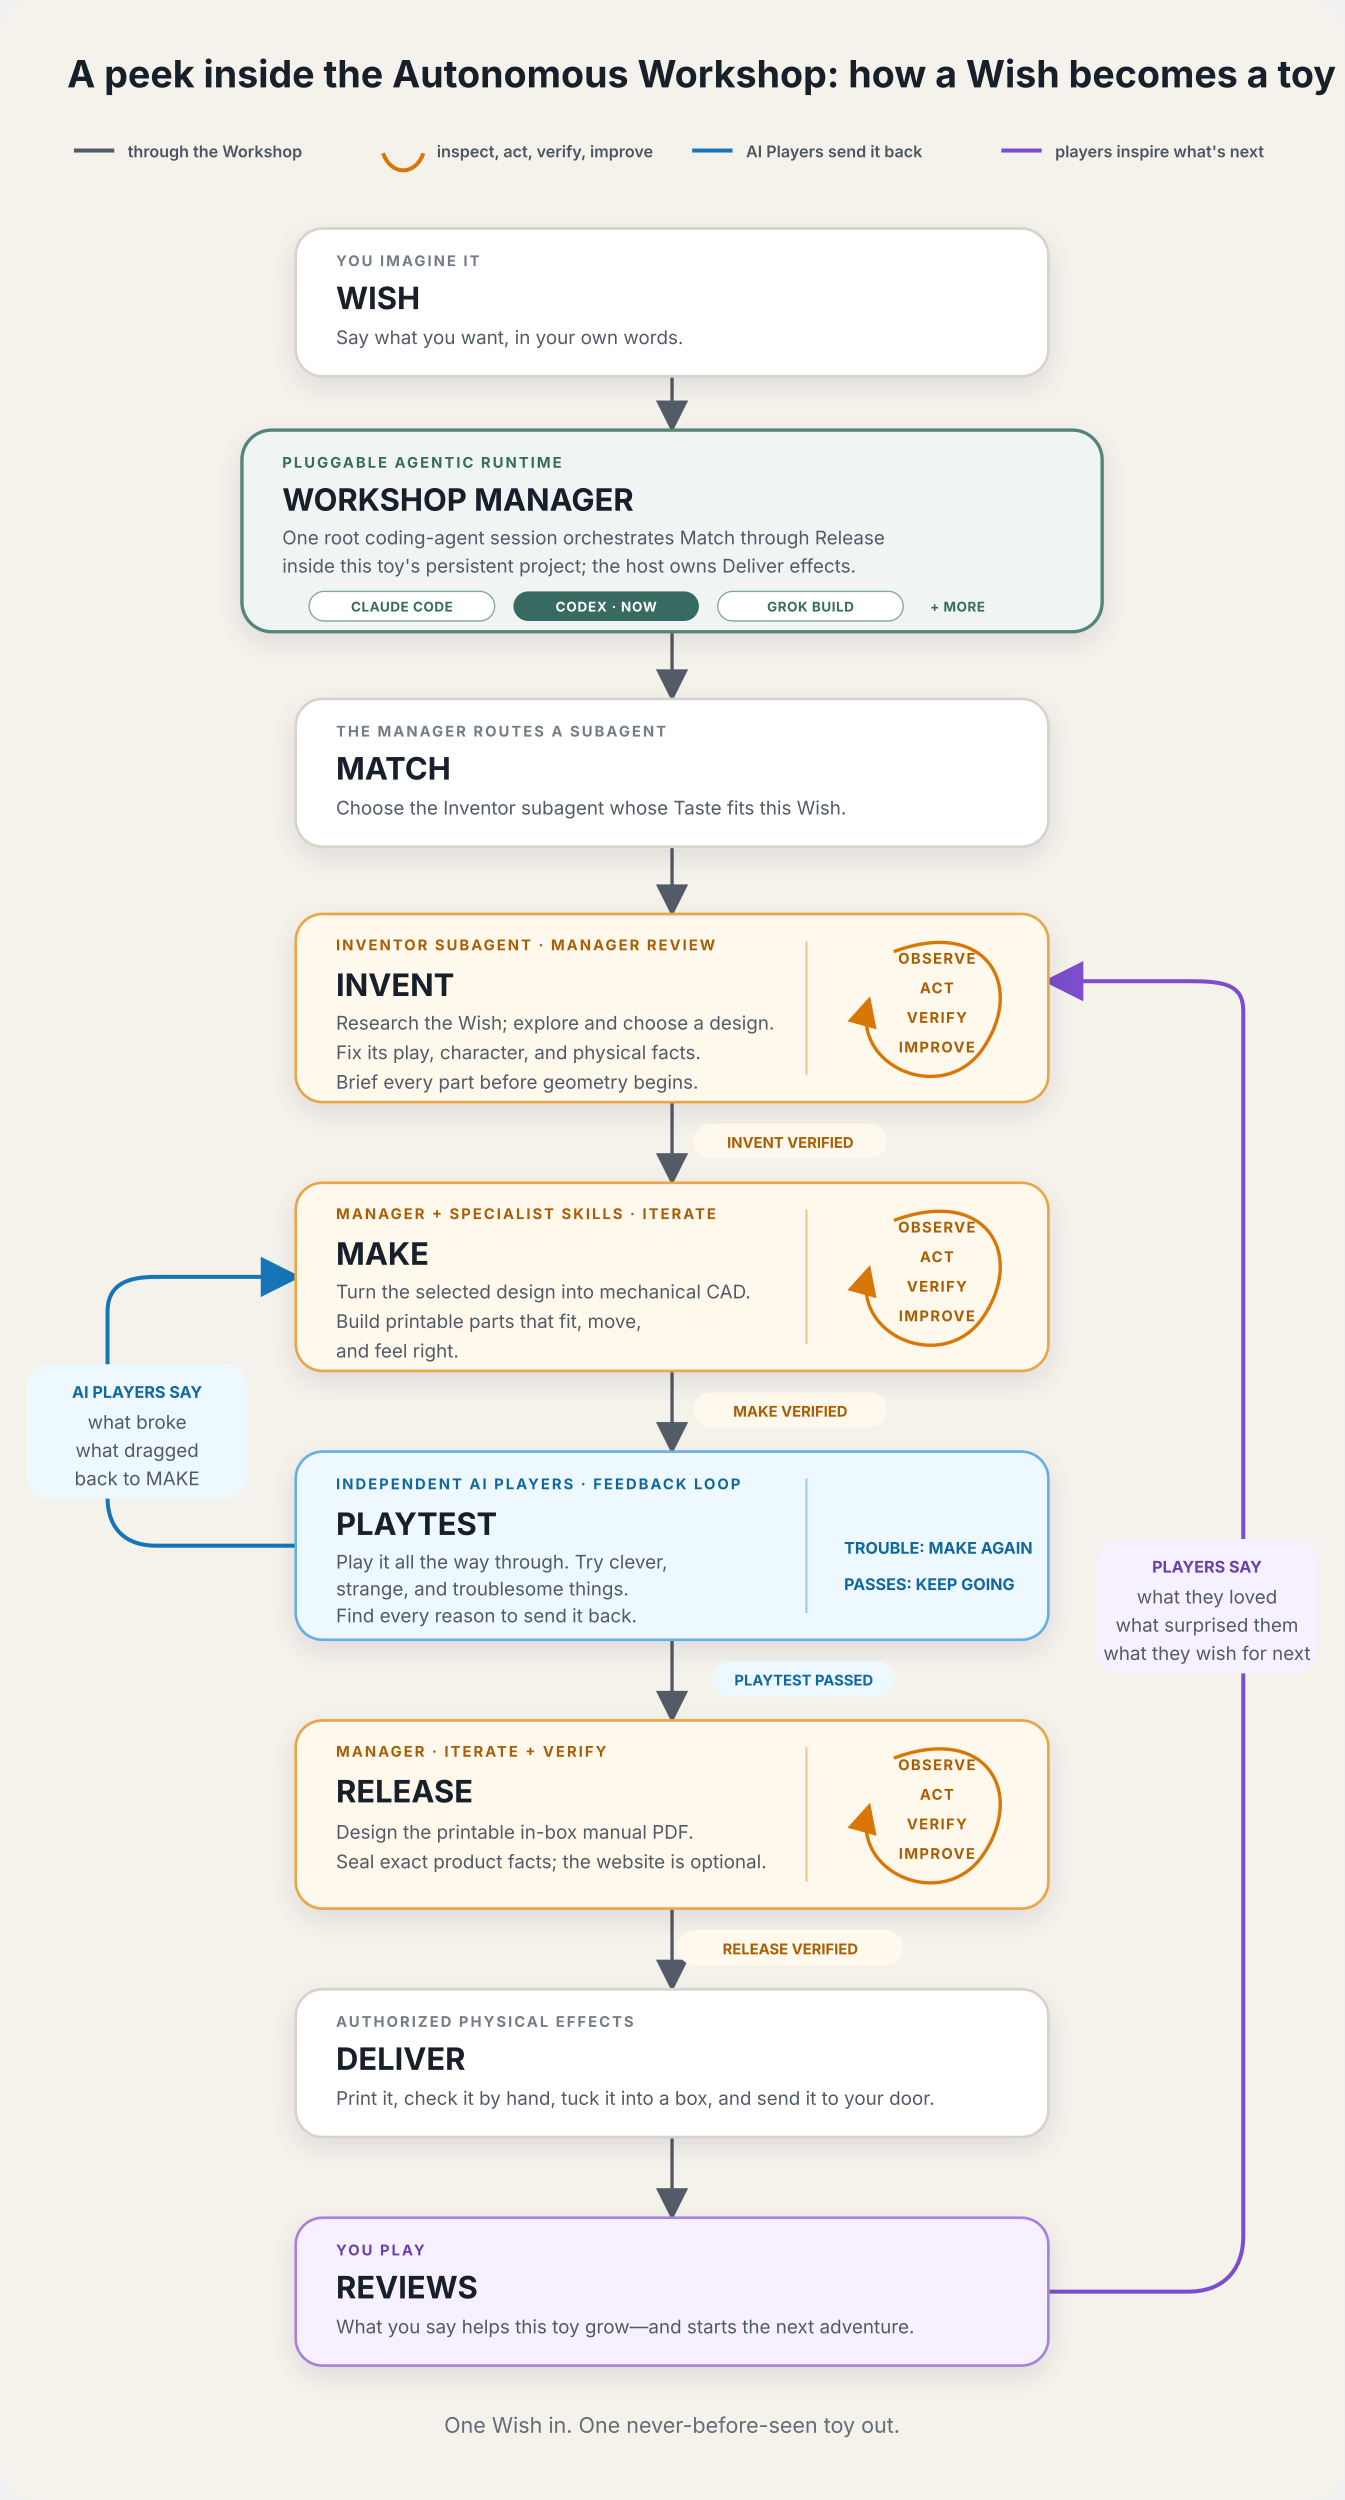
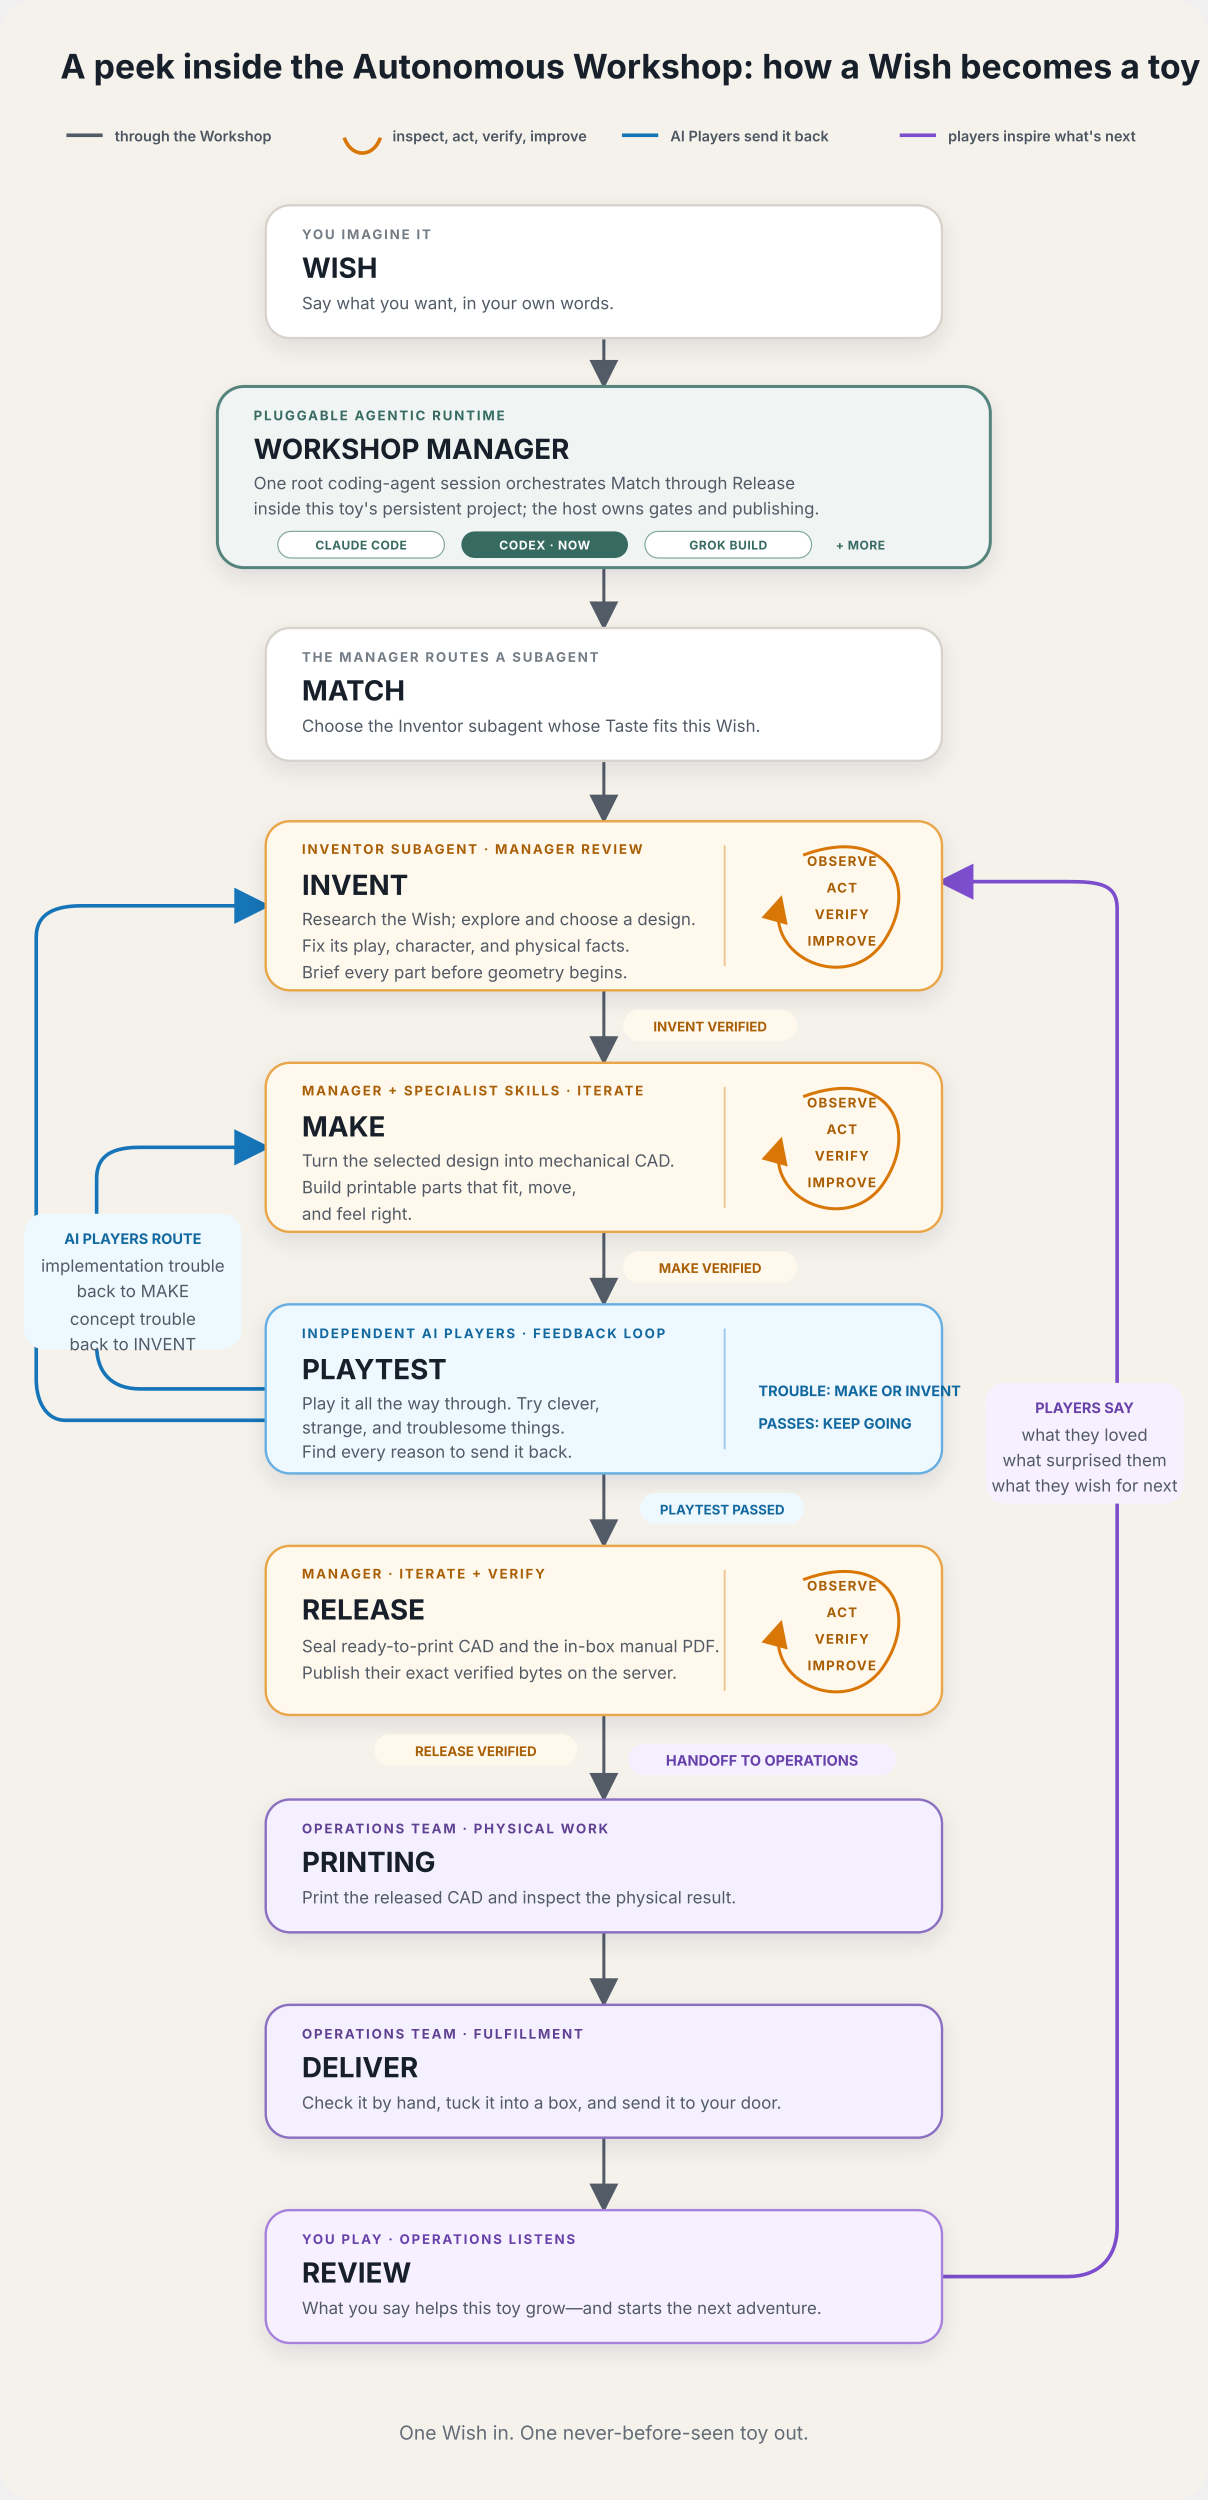
- <svg xmlns="http://www.w3.org/2000/svg" viewBox="0 0 1000 1860" role="img" aria-labelledby="title description">
+ <svg xmlns="http://www.w3.org/2000/svg" viewBox="0 0 1000 2070" role="img" aria-labelledby="title description">
  <defs>
    <filter id="shadow" x="-20%" y="-20%" width="140%" height="160%">
      <feDropShadow dx="0" dy="7" stdDeviation="9" flood-color="#17202a" flood-opacity="0.10" />
    </filter>
    <marker id="arrow-main" viewBox="0 0 12 12" markerWidth="24" markerHeight="24" refX="11" refY="6" orient="auto" markerUnits="userSpaceOnUse" overflow="visible">
      <polygon points="0,0 12,6 0,12" fill="#525b66" />
    </marker>
    <marker id="arrow-micro" markerWidth="9" markerHeight="9" refX="7" refY="4.5" orient="auto" markerUnits="strokeWidth">
      <path d="M 0 0 L 9 4.5 L 0 9 z" fill="#d97706" />
    </marker>
    <marker id="arrow-ai" markerWidth="10" markerHeight="10" refX="8" refY="5" orient="auto" markerUnits="strokeWidth">
      <path d="M 0 0 L 10 5 L 0 10 z" fill="#1675b8" />
    </marker>
    <marker id="arrow-human" markerWidth="10" markerHeight="10" refX="8" refY="5" orient="auto" markerUnits="strokeWidth">
      <path d="M 0 0 L 10 5 L 0 10 z" fill="#7c4dcc" />
    </marker>
    <style>
      .title { font: 700 28px -apple-system, BlinkMacSystemFont, "Segoe UI", sans-serif; fill: #17202a; }
      .subtitle { font: 400 16px -apple-system, BlinkMacSystemFont, "Segoe UI", sans-serif; fill: #626b76; }
      .legend { font: 600 12px -apple-system, BlinkMacSystemFont, "Segoe UI", sans-serif; fill: #4b5560; }
      .node { fill: #ffffff; stroke: #d7d3cc; stroke-width: 2; }
      .node-manager { fill: #f0f5f4; stroke: #56847c; stroke-width: 2.5; }
      .node-internal { fill: #fff8ec; stroke: #e8a548; stroke-width: 2; }
      .node-ai { fill: #eef8ff; stroke: #67aee0; stroke-width: 2; }
      .node-human { fill: #f7f1ff; stroke: #a782dc; stroke-width: 2; }
+       .node-ops { fill: #f4f0ff; stroke: #8b6fc0; stroke-width: 2; }
      .eyebrow { font: 700 11px -apple-system, BlinkMacSystemFont, "Segoe UI", sans-serif; letter-spacing: 1.5px; fill: #747c85; }
      .eyebrow-manager { fill: #376b61; }
      .eyebrow-internal { fill: #a85e05; }
      .eyebrow-ai { fill: #11689f; }
      .eyebrow-human { fill: #6840aa; }
+       .eyebrow-ops { fill: #604092; }
      .heading { font: 700 23px -apple-system, BlinkMacSystemFont, "Segoe UI", sans-serif; fill: #17202a; }
      .body { font: 400 14px -apple-system, BlinkMacSystemFont, "Segoe UI", sans-serif; fill: #515a65; }
      .pill-now { fill: #376b61; }
      .pill-future { fill: #ffffff; stroke: #82a79f; stroke-width: 1; }
      .pill-now-text { font: 700 10px -apple-system, BlinkMacSystemFont, "Segoe UI", sans-serif; letter-spacing: 0.6px; fill: #ffffff; }
      .pill-future-text { font: 700 10px -apple-system, BlinkMacSystemFont, "Segoe UI", sans-serif; letter-spacing: 0.4px; fill: #376b61; }
      .micro-copy { font: 700 11px -apple-system, BlinkMacSystemFont, "Segoe UI", sans-serif; letter-spacing: 1px; fill: #a85e05; }
      .gate { font: 700 11px -apple-system, BlinkMacSystemFont, "Segoe UI", sans-serif; fill: #a85e05; }
      .gate-ai { font: 700 11px -apple-system, BlinkMacSystemFont, "Segoe UI", sans-serif; fill: #11689f; }
      .edge-label-ai { font: 700 12px -apple-system, BlinkMacSystemFont, "Segoe UI", sans-serif; fill: #11689f; }
      .edge-label-human { font: 700 12px -apple-system, BlinkMacSystemFont, "Segoe UI", sans-serif; fill: #6840aa; }
      .flow { fill: none; stroke: #525b66; stroke-width: 2.5; marker-end: url(#arrow-main); }
      .micro { fill: none; stroke: #d97706; stroke-width: 2.5; marker-end: url(#arrow-micro); }
      .feedback-ai { fill: none; stroke: #1675b8; stroke-width: 3; marker-end: url(#arrow-ai); }
      .feedback-human { fill: none; stroke: #7c4dcc; stroke-width: 3; marker-end: url(#arrow-human); }
    </style>
  </defs>
-   <rect width="1000" height="1860" rx="28" fill="#f5f2ec" />
+   <rect width="1000" height="2070" rx="28" fill="#f5f2ec" />
  <text x="50" y="65" class="title">A peek inside the Autonomous Workshop: how a Wish becomes a toy</text>
  <g transform="translate(55 112)">
    <g>
      <line x1="0" y1="0" x2="30" y2="0" stroke="#525b66" stroke-width="3" />
      <text x="40" y="5" class="legend">through the Workshop</text>
    </g>
    <g transform="translate(230 0)">
      <path d="M 0 2 C 6 19, 24 19, 30 2" fill="none" stroke="#d97706" stroke-width="3" />
      <text x="40" y="5" class="legend">inspect, act, verify, improve</text>
    </g>
    <g transform="translate(460 0)">
      <line x1="0" y1="0" x2="30" y2="0" stroke="#1675b8" stroke-width="3" />
      <text x="40" y="5" class="legend">AI Players send it back</text>
    </g>
    <g transform="translate(690 0)">
      <line x1="0" y1="0" x2="30" y2="0" stroke="#7c4dcc" stroke-width="3" />
      <text x="40" y="5" class="legend">players inspire what's next</text>
    </g>
  </g>
  <path class="flow" d="M 500 280 V 320" />
  <path class="flow" d="M 500 470 V 520" />
  <path class="flow" d="M 500 630 V 680" />
  <path class="flow" d="M 500 820 V 880" />
  <path class="flow" d="M 500 1020 V 1080" />
  <path class="flow" d="M 500 1220 V 1280" />
-   <path class="flow" d="M 500 1420 V 1480" />
-   <path class="flow" d="M 500 1590 V 1650" />
+   <path class="flow" d="M 500 1420 V 1490" />
+   <path class="flow" d="M 500 1600 V 1660" />
+   <path class="flow" d="M 500 1770 V 1830" />
  <path class="feedback-ai" d="M 220 1150 H 116 C 92 1150, 80 1136, 80 1114 V 976 C 80 956, 94 950, 116 950 H 218" />
-   <path class="feedback-human" d="M 780 1705 H 884 C 912 1705, 925 1687, 925 1664 V 752 C 925 732, 910 730, 884 730 H 782" />
+   <path class="feedback-ai" d="M 220 1176 H 54 C 38 1176, 30 1160, 30 1142 V 776 C 30 756, 46 750, 68 750 H 218" />
+   <path class="feedback-human" d="M 780 1885 H 884 C 912 1885, 925 1867, 925 1844 V 752 C 925 732, 910 730, 884 730 H 782" />
  <g>
-     <rect x="20" y="1015" width="164" height="100" rx="16" fill="#eef8ff" />
-     <text x="102" y="1040" text-anchor="middle" class="edge-label-ai">AI PLAYERS SAY</text>
-     <text x="102" y="1063" text-anchor="middle" class="body">what broke</text>
-     <text x="102" y="1084" text-anchor="middle" class="body">what dragged</text>
-     <text x="102" y="1105" text-anchor="middle" class="body">back to MAKE</text>
+     <rect x="20" y="1005" width="180" height="112" rx="16" fill="#eef8ff" />
+     <text x="110" y="1030" text-anchor="middle" class="edge-label-ai">AI PLAYERS ROUTE</text>
+     <text x="110" y="1053" text-anchor="middle" class="body">implementation trouble</text>
+     <text x="110" y="1074" text-anchor="middle" class="body">back to MAKE</text>
+     <text x="110" y="1097" text-anchor="middle" class="body">concept trouble</text>
+     <text x="110" y="1118" text-anchor="middle" class="body">back to INVENT</text>
  </g>
  <g>
    <rect x="816" y="1145" width="164" height="100" rx="16" fill="#f7f1ff" />
    <text x="898" y="1170" text-anchor="middle" class="edge-label-human">PLAYERS SAY</text>
    <text x="898" y="1193" text-anchor="middle" class="body">what they loved</text>
    <text x="898" y="1214" text-anchor="middle" class="body">what surprised them</text>
    <text x="898" y="1235" text-anchor="middle" class="body">what they wish for next</text>
  </g>
  <g filter="url(#shadow)">
    <rect class="node" x="220" y="170" width="560" height="110" rx="20" />
  </g>
  <text x="250" y="198" class="eyebrow">YOU IMAGINE IT</text>
  <text x="250" y="230" class="heading">WISH</text>
  <text x="250" y="256" class="body">Say what you want, in your own words.</text>
  <g filter="url(#shadow)">
    <rect class="node-manager" x="180" y="320" width="640" height="150" rx="22" />
  </g>
  <text x="210" y="348" class="eyebrow eyebrow-manager">PLUGGABLE AGENTIC RUNTIME</text>
  <text x="210" y="380" class="heading">WORKSHOP MANAGER</text>
  <text x="210" y="405" class="body">One root coding-agent session orchestrates Match through Release</text>
-   <text x="210" y="426" class="body">inside this toy's persistent project; the host owns Deliver effects.</text>
+   <text x="210" y="426" class="body">inside this toy's persistent project; the host owns gates and publishing.</text>
  <rect x="230" y="440" width="138" height="22" rx="11" class="pill-future" />
  <text x="299" y="455" text-anchor="middle" class="pill-future-text">CLAUDE CODE</text>
  <rect x="382" y="440" width="138" height="22" rx="11" class="pill-now" />
  <text x="451" y="455" text-anchor="middle" class="pill-now-text">CODEX · NOW</text>
  <rect x="534" y="440" width="138" height="22" rx="11" class="pill-future" />
  <text x="603" y="455" text-anchor="middle" class="pill-future-text">GROK BUILD</text>
  <text x="692" y="455" class="pill-future-text">+ MORE</text>
  <g filter="url(#shadow)">
    <rect class="node" x="220" y="520" width="560" height="110" rx="20" />
  </g>
  <text x="250" y="548" class="eyebrow">THE MANAGER ROUTES A SUBAGENT</text>
  <text x="250" y="580" class="heading">MATCH</text>
  <text x="250" y="606" class="body">Choose the Inventor subagent whose Taste fits this Wish.</text>
  <g filter="url(#shadow)">
    <rect class="node-internal" x="220" y="680" width="560" height="140" rx="20" />
  </g>
  <line x1="600" y1="700" x2="600" y2="800" stroke="#edc58a" stroke-width="1.5" />
  <text x="250" y="707" class="eyebrow eyebrow-internal">INVENTOR SUBAGENT · MANAGER REVIEW</text>
  <text x="250" y="741" class="heading">INVENT</text>
  <text x="250" y="766" class="body">Research the Wish; explore and choose a design.</text>
  <text x="250" y="788" class="body">Fix its play, character, and physical facts.</text>
  <text x="250" y="810" class="body">Brief every part before geometry begins.</text>
  <path class="micro" d="M 665 708 C 735 682, 764 735, 730 782 C 700 822, 633 793, 646 746" />
  <text x="697" y="717" text-anchor="middle" class="micro-copy">OBSERVE</text>
  <text x="697" y="739" text-anchor="middle" class="micro-copy">ACT</text>
  <text x="697" y="761" text-anchor="middle" class="micro-copy">VERIFY</text>
  <text x="697" y="783" text-anchor="middle" class="micro-copy">IMPROVE</text>
  <rect x="516" y="836" width="144" height="26" rx="13" fill="#fff8ec" />
  <text x="588" y="854" text-anchor="middle" class="gate">INVENT VERIFIED</text>
  <g filter="url(#shadow)">
    <rect class="node-internal" x="220" y="880" width="560" height="140" rx="20" />
  </g>
  <line x1="600" y1="900" x2="600" y2="1000" stroke="#edc58a" stroke-width="1.5" />
  <text x="250" y="907" class="eyebrow eyebrow-internal">MANAGER + SPECIALIST SKILLS · ITERATE</text>
  <text x="250" y="941" class="heading">MAKE</text>
  <text x="250" y="966" class="body">Turn the selected design into mechanical CAD.</text>
  <text x="250" y="988" class="body">Build printable parts that fit, move,</text>
  <text x="250" y="1010" class="body">and feel right.</text>
  <path class="micro" d="M 665 908 C 735 882, 764 935, 730 982 C 700 1022, 633 993, 646 946" />
  <text x="697" y="917" text-anchor="middle" class="micro-copy">OBSERVE</text>
  <text x="697" y="939" text-anchor="middle" class="micro-copy">ACT</text>
  <text x="697" y="961" text-anchor="middle" class="micro-copy">VERIFY</text>
  <text x="697" y="983" text-anchor="middle" class="micro-copy">IMPROVE</text>
  <rect x="516" y="1036" width="144" height="26" rx="13" fill="#fff8ec" />
  <text x="588" y="1054" text-anchor="middle" class="gate">MAKE VERIFIED</text>
  <g filter="url(#shadow)">
    <rect class="node-ai" x="220" y="1080" width="560" height="140" rx="20" />
  </g>
  <line x1="600" y1="1100" x2="600" y2="1200" stroke="#9bc8e8" stroke-width="1.5" />
  <text x="250" y="1108" class="eyebrow eyebrow-ai">INDEPENDENT AI PLAYERS · FEEDBACK LOOP</text>
  <text x="250" y="1142" class="heading">PLAYTEST</text>
  <text x="250" y="1167" class="body">Play it all the way through. Try clever,</text>
  <text x="250" y="1187" class="body">strange, and troublesome things.</text>
  <text x="250" y="1207" class="body">Find every reason to send it back.</text>
-   <text x="628" y="1156" class="edge-label-ai">TROUBLE: MAKE AGAIN</text>
+   <text x="628" y="1156" class="edge-label-ai">TROUBLE: MAKE OR INVENT</text>
  <text x="628" y="1183" class="edge-label-ai">PASSES: KEEP GOING</text>
  <rect x="530" y="1236" width="136" height="26" rx="13" fill="#eef8ff" />
  <text x="598" y="1254" text-anchor="middle" class="gate-ai">PLAYTEST PASSED</text>
  <g filter="url(#shadow)">
    <rect class="node-internal" x="220" y="1280" width="560" height="140" rx="20" />
  </g>
  <line x1="600" y1="1300" x2="600" y2="1400" stroke="#edc58a" stroke-width="1.5" />
  <text x="250" y="1307" class="eyebrow eyebrow-internal">MANAGER · ITERATE + VERIFY</text>
  <text x="250" y="1341" class="heading">RELEASE</text>
-   <text x="250" y="1368" class="body">Design the printable in-box manual PDF.</text>
-   <text x="250" y="1390" class="body">Seal exact product facts; the website is optional.</text>
+   <text x="250" y="1368" class="body">Seal ready-to-print CAD and the in-box manual PDF.</text>
+   <text x="250" y="1390" class="body">Publish their exact verified bytes on the server.</text>
  <path class="micro" d="M 665 1308 C 735 1282, 764 1335, 730 1382 C 700 1422, 633 1393, 646 1346" />
  <text x="697" y="1317" text-anchor="middle" class="micro-copy">OBSERVE</text>
  <text x="697" y="1339" text-anchor="middle" class="micro-copy">ACT</text>
  <text x="697" y="1361" text-anchor="middle" class="micro-copy">VERIFY</text>
  <text x="697" y="1383" text-anchor="middle" class="micro-copy">IMPROVE</text>
-   <rect x="504" y="1436" width="168" height="26" rx="13" fill="#fff8ec" />
-   <text x="588" y="1454" text-anchor="middle" class="gate">RELEASE VERIFIED</text>
-   <g filter="url(#shadow)">
-     <rect class="node" x="220" y="1480" width="560" height="110" rx="20" />
-   </g>
-   <text x="250" y="1508" class="eyebrow">AUTHORIZED PHYSICAL EFFECTS</text>
-   <text x="250" y="1540" class="heading">DELIVER</text>
-   <text x="250" y="1566" class="body">Print it, check it by hand, tuck it into a box, and send it to your door.</text>
-   <g filter="url(#shadow)">
-     <rect class="node-human" x="220" y="1650" width="560" height="110" rx="20" />
-   </g>
-   <text x="250" y="1678" class="eyebrow eyebrow-human">YOU PLAY</text>
-   <text x="250" y="1710" class="heading">REVIEWS</text>
-   <text x="250" y="1736" class="body">What you say helps this toy grow—and starts the next adventure.</text>
-   <text x="500" y="1810" text-anchor="middle" class="subtitle">One Wish in. One never-before-seen toy out.</text>
+   <rect x="310" y="1436" width="168" height="26" rx="13" fill="#fff8ec" />
+   <text x="394" y="1454" text-anchor="middle" class="gate">RELEASE VERIFIED</text>
+   <rect x="520" y="1444" width="222" height="26" rx="13" fill="#f4f0ff" />
+   <text x="631" y="1462" text-anchor="middle" class="edge-label-human">HANDOFF TO OPERATIONS</text>
+   <g filter="url(#shadow)">
+     <rect class="node-ops" x="220" y="1490" width="560" height="110" rx="20" />
+   </g>
+   <text x="250" y="1518" class="eyebrow eyebrow-ops">OPERATIONS TEAM · PHYSICAL WORK</text>
+   <text x="250" y="1550" class="heading">PRINTING</text>
+   <text x="250" y="1576" class="body">Print the released CAD and inspect the physical result.</text>
+   <g filter="url(#shadow)">
+     <rect class="node-ops" x="220" y="1660" width="560" height="110" rx="20" />
+   </g>
+   <text x="250" y="1688" class="eyebrow eyebrow-ops">OPERATIONS TEAM · FULFILLMENT</text>
+   <text x="250" y="1720" class="heading">DELIVER</text>
+   <text x="250" y="1746" class="body">Check it by hand, tuck it into a box, and send it to your door.</text>
+   <g filter="url(#shadow)">
+     <rect class="node-human" x="220" y="1830" width="560" height="110" rx="20" />
+   </g>
+   <text x="250" y="1858" class="eyebrow eyebrow-human">YOU PLAY · OPERATIONS LISTENS</text>
+   <text x="250" y="1890" class="heading">REVIEW</text>
+   <text x="250" y="1916" class="body">What you say helps this toy grow—and starts the next adventure.</text>
+   <text x="500" y="2020" text-anchor="middle" class="subtitle">One Wish in. One never-before-seen toy out.</text>
</svg>
